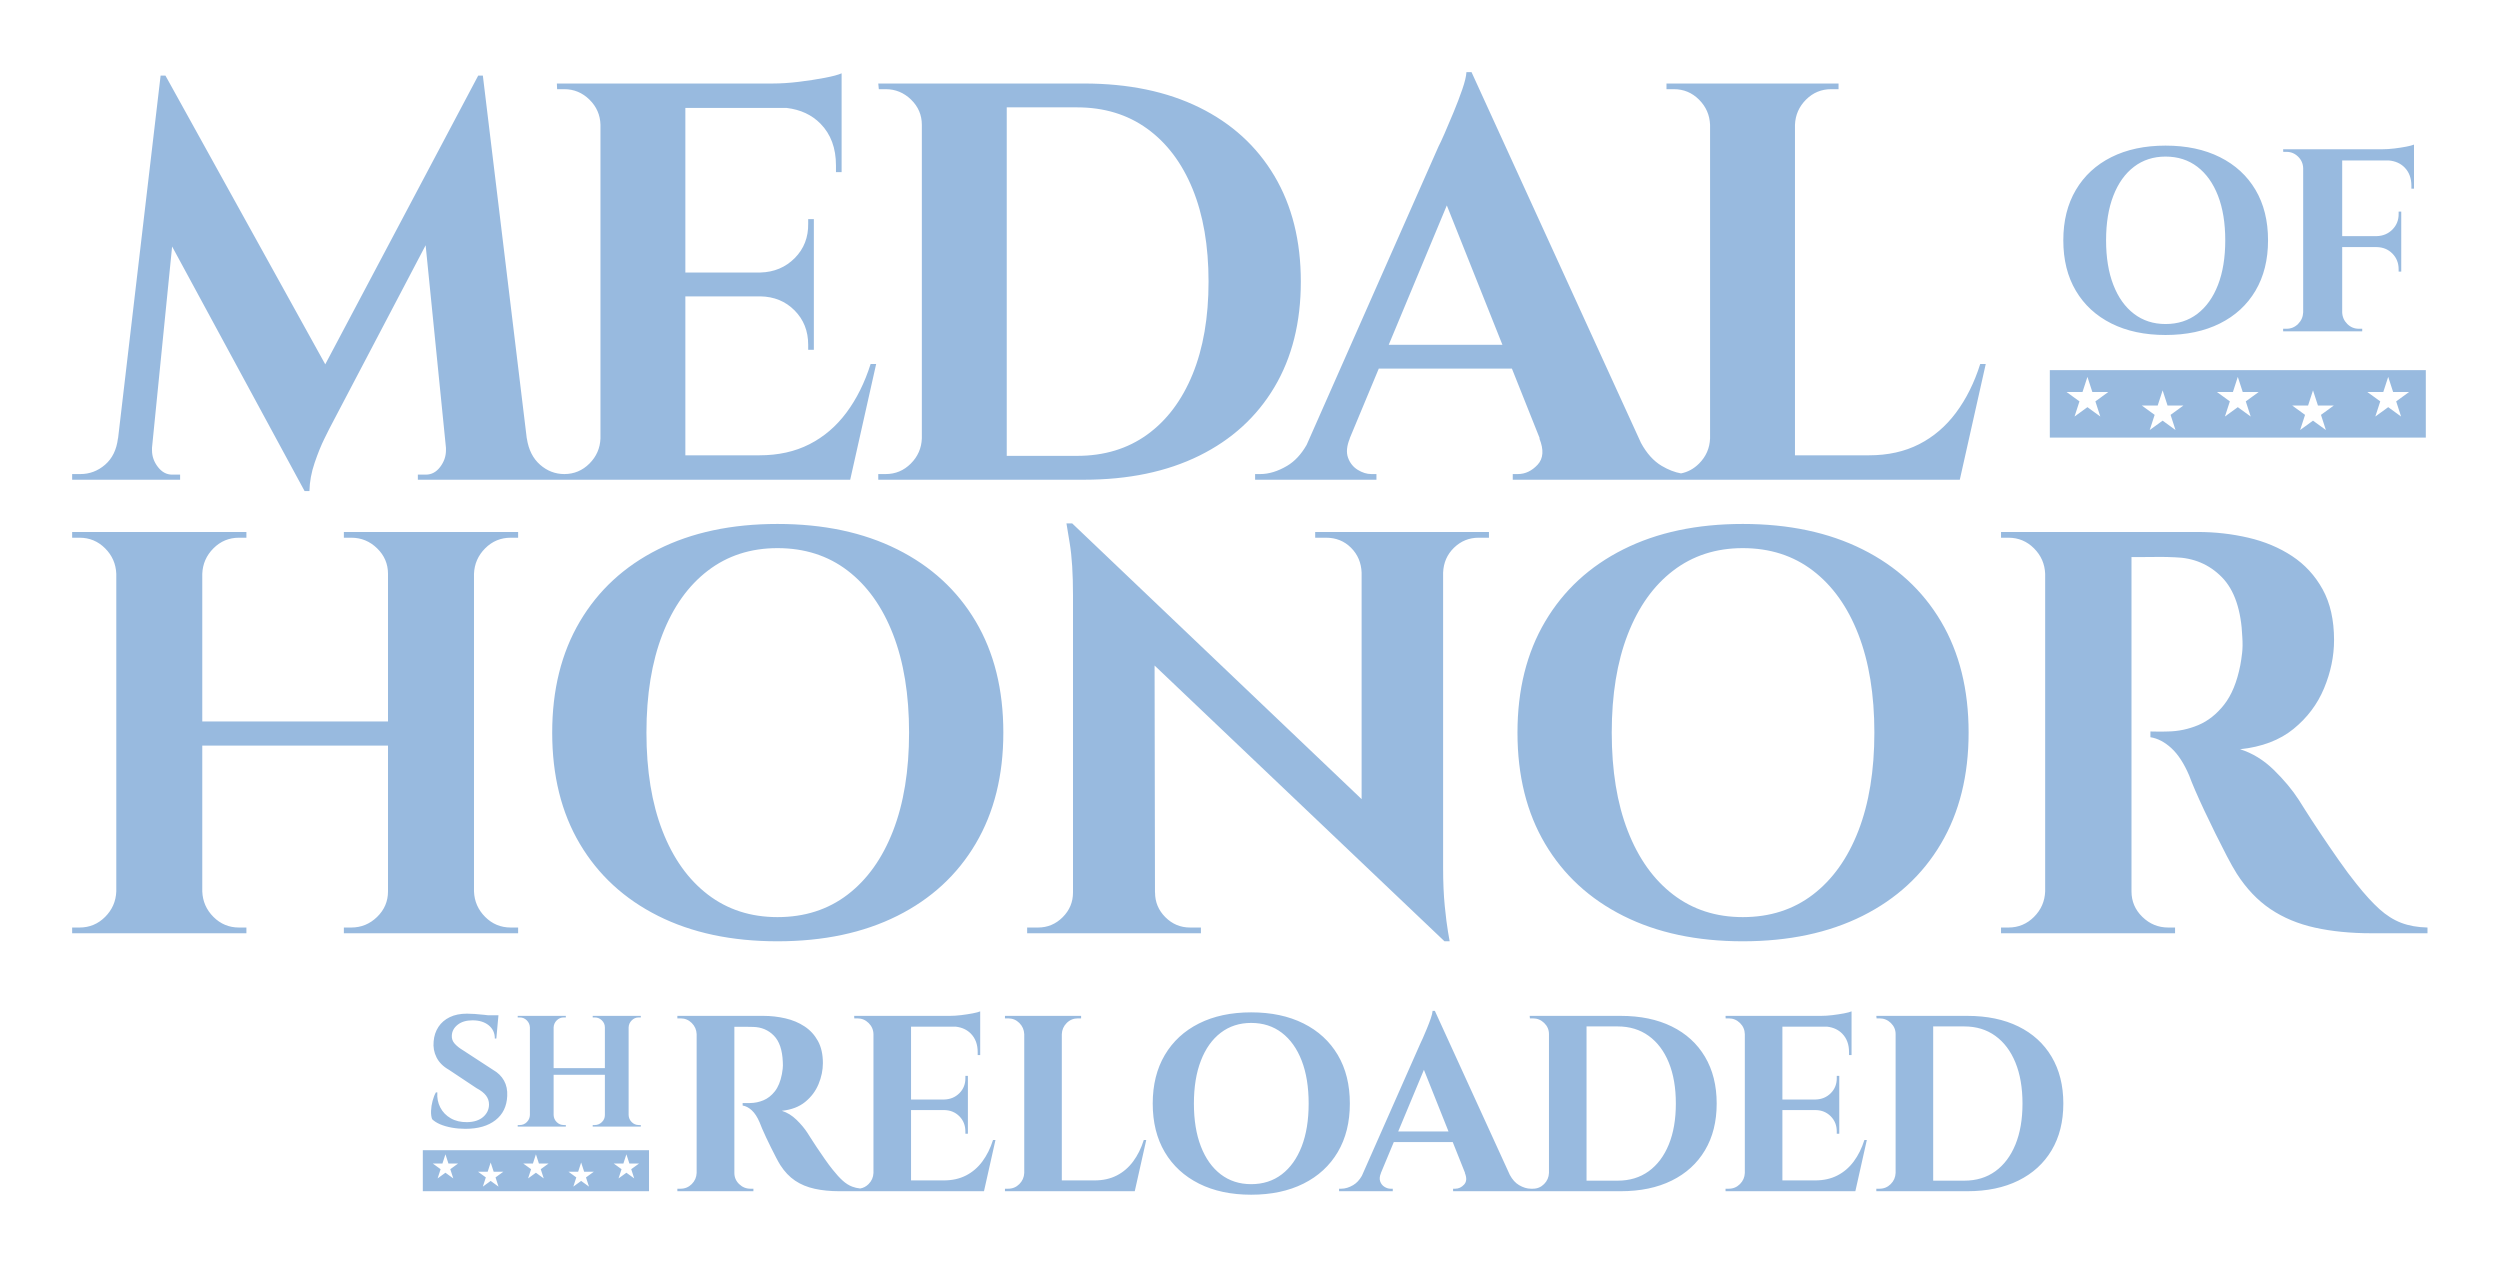
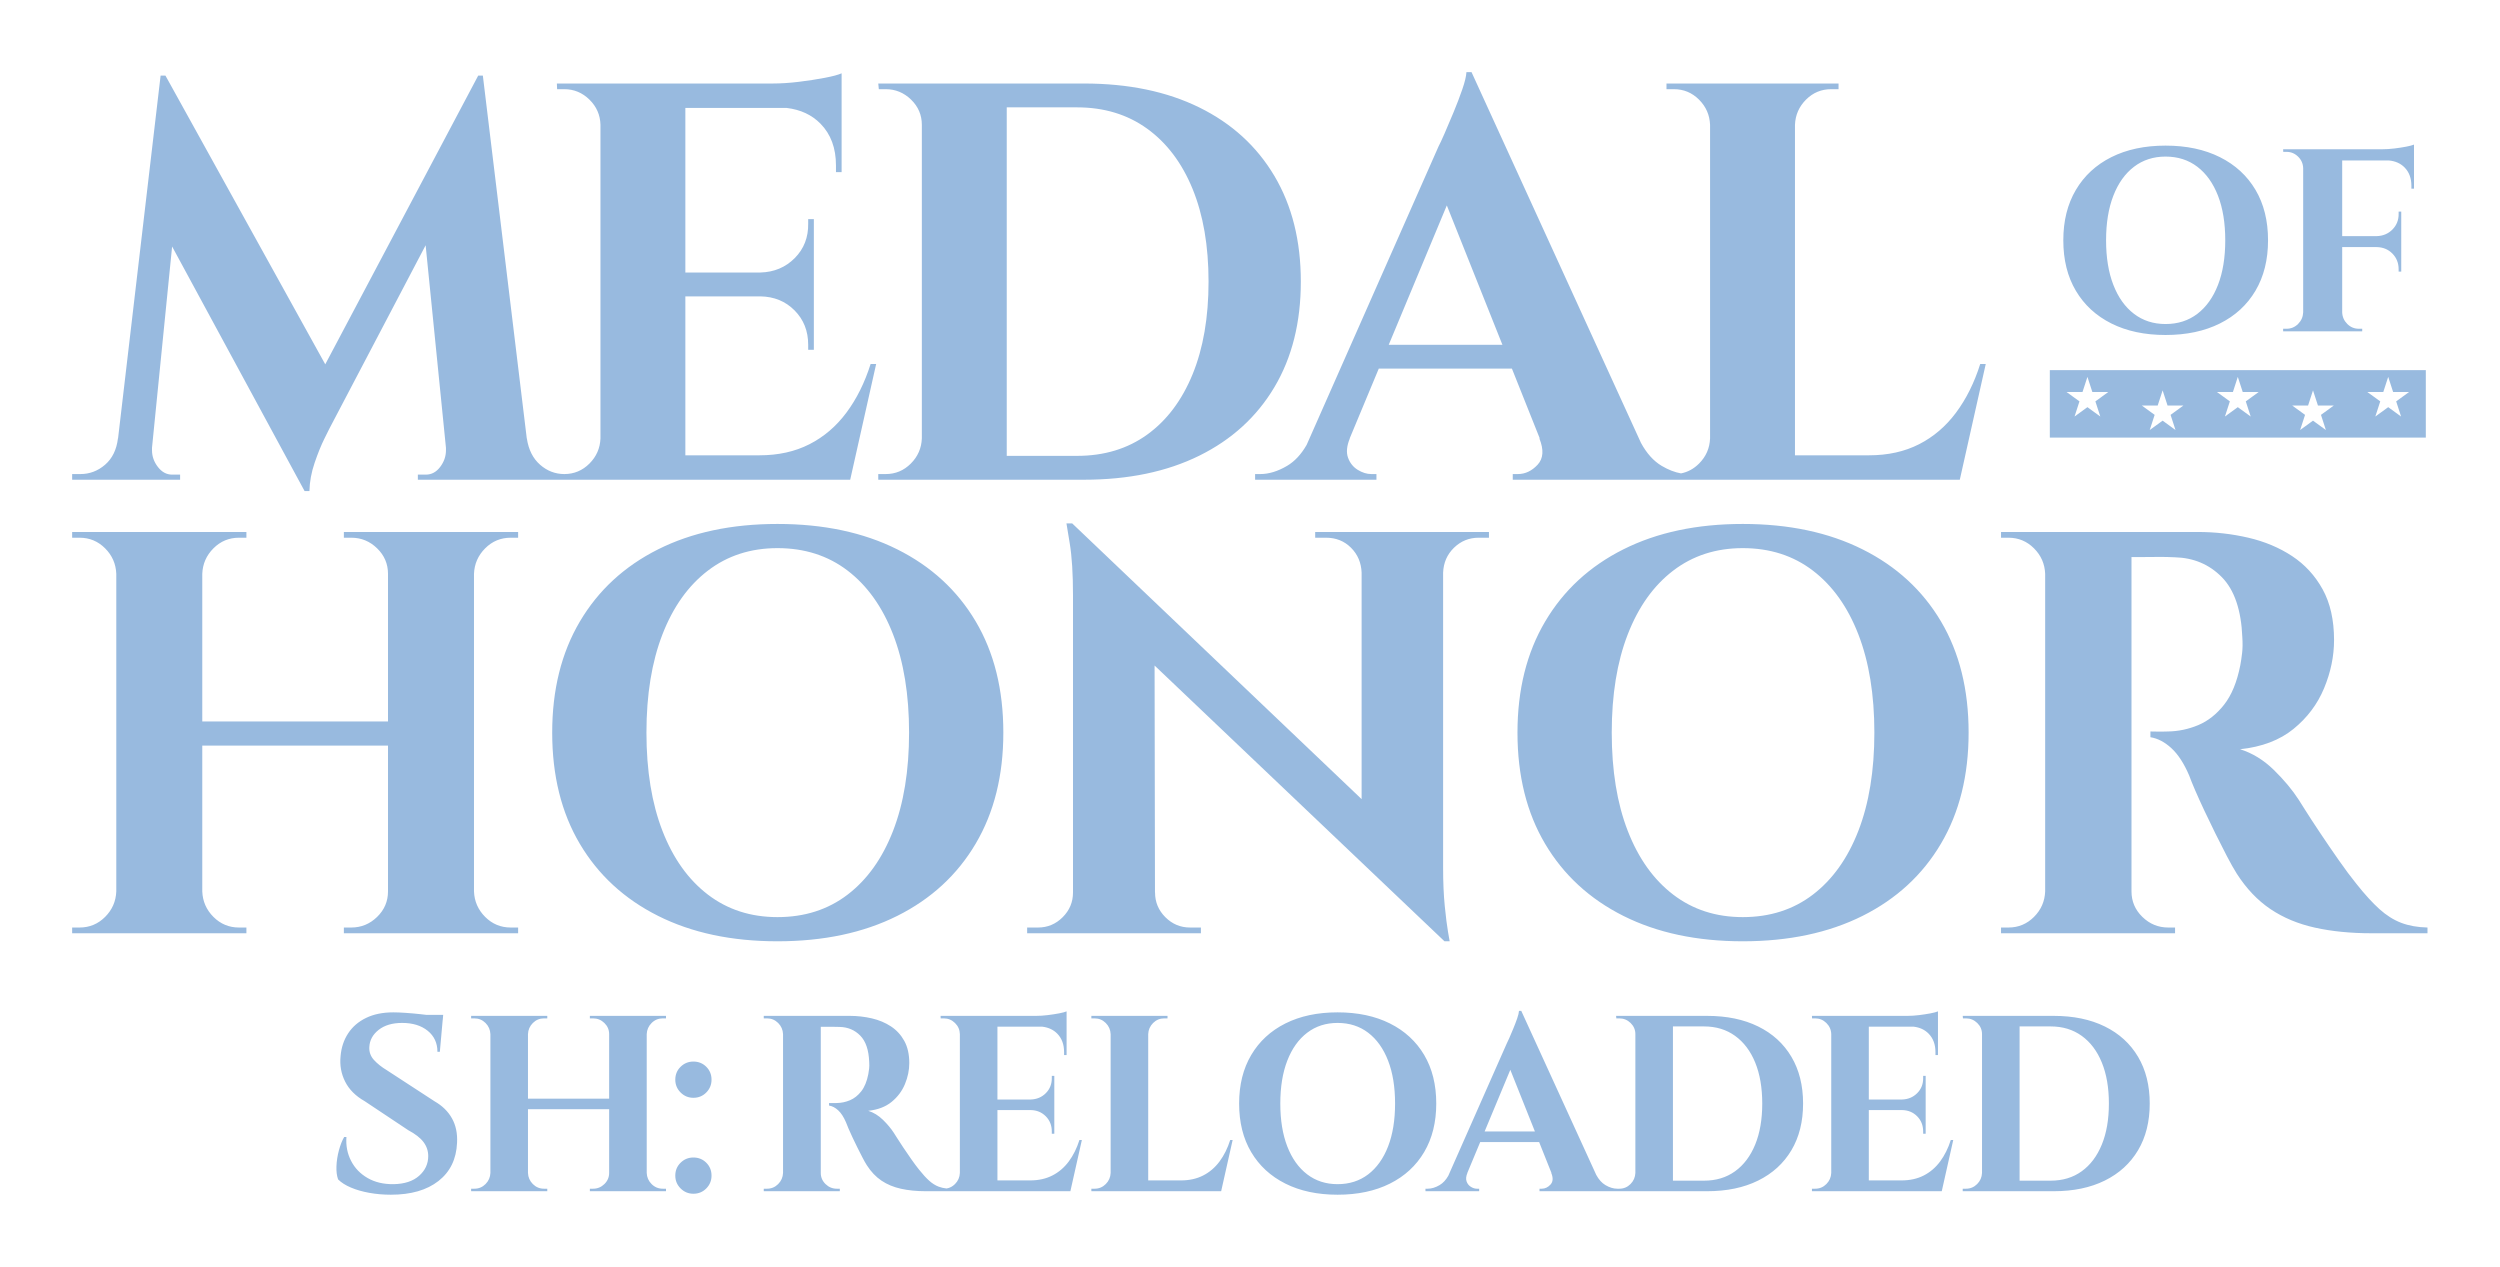
<svg xmlns="http://www.w3.org/2000/svg" viewBox="0 0 1386 702">
-   <path fill="#98badf" d="M431.03 290.48Q469.28 290.48 497.44 304.56Q525.59 318.63 540.92 344.5Q556.25 370.37 556.25 406.16Q556.25 441.77 540.92 467.73Q525.59 493.7 497.44 507.77Q469.28 521.85 431.03 521.85Q392.91 521.85 364.85 507.77Q336.79 493.7 321.46 467.83Q306.14 441.96 306.14 406.16Q306.14 370.56 321.46 344.6Q336.79 318.63 364.85 304.56Q392.91 290.48 431.03 290.48ZM966.19 290.48Q1004.44 290.48 1032.59 304.56Q1060.74 318.63 1076.07 344.5Q1091.4 370.37 1091.4 406.16Q1091.4 441.77 1076.07 467.73Q1060.74 493.7 1032.59 507.77Q1004.44 521.85 966.19 521.85Q928.06 521.85 900 507.77Q871.95 493.7 856.62 467.83Q841.29 441.96 841.29 406.16Q841.29 370.56 856.62 344.6Q871.95 318.63 900 304.56Q928.06 290.48 966.19 290.48ZM600.9 46.3Q637.91 46.3 664.89 59.57Q691.86 72.84 706.52 97.53Q721.18 122.23 721.18 156.13Q721.18 190.03 706.52 214.66Q691.86 239.3 664.89 252.63Q637.91 265.96 600.9 265.96H486.91V262.82H490.99Q499.15 262.82 504.95 257.01Q510.76 251.21 511.07 243.05V69.21Q511.07 61.05 505.11 55.24Q499.15 49.44 490.99 49.44H487.22L486.91 46.3ZM265.12 41.91H267.69L292.04 243.05H292.08Q293.5 252.46 299.41 257.64Q305.28 262.79 312.81 262.82L312.86 262.82L312.9 262.82Q321 262.79 326.78 257.01Q332.58 251.21 332.9 243.05V69.21Q332.7 61.05 326.8 55.24Q320.89 49.44 312.81 49.44H308.86L308.73 46.3H428.31Q435.21 46.3 442.9 45.36Q450.59 44.42 457.18 43.16Q463.77 41.91 466.59 40.65V95.43H463.46V91.69Q463.46 77.3 454.88 68.57Q447.68 61.23 436.14 59.84H379.96V151.08H421.57Q432.98 150.77 440.62 143.08Q448.25 135.38 448.06 123.96V121.48H451.2V193.92H448.06V191.12Q448.06 179.7 440.52 172.1Q432.98 164.5 421.57 164.31H379.96V252.42H421.03Q436.71 252.42 448.74 246.29Q460.78 240.16 469.27 228.74Q477.77 217.33 482.67 201.79H485.74L471.35 265.96H231.66V263.13H236.11Q240.79 263.13 244.01 258.9Q247.24 254.66 247.24 249.64V248.29L235.97 135.97L182.64 237.58L179.89 243.11Q177.14 248.63 174.43 256.58Q171.71 264.52 171.55 272.26H168.87L95.42 136.66L84.27 248.23V249.64Q84.27 254.66 87.55 258.9Q90.83 263.13 95.39 263.13H99.85V265.96H40V262.82H44.56Q52.27 262.82 58.26 257.64Q64.25 252.46 65.39 243.05H65.45L89.04 41.91H91.72L180.32 201.98ZM815.82 40 909.76 245.54Q914.5 254.27 921.23 258.27Q926.7 261.52 931.95 262.45Q937.6 261.35 941.94 257.01Q947.75 251.21 948.06 243.05V69.21Q947.75 61.05 941.94 55.24Q936.14 49.44 927.98 49.44H923.9V46.3H1019.29V49.44H1015.21Q1007.06 49.44 1001.25 55.24Q995.45 61.05 995.13 69.21V252.42H1036.19Q1051.87 252.42 1063.91 246.29Q1075.95 240.16 1084.44 228.74Q1092.94 217.33 1097.84 201.79H1100.9L1086.51 265.96H838.67V262.82H841.49Q847.64 262.82 852.45 257.64Q857.25 252.46 853.42 243.05H853.64L838.21 204.37H764.39L748.27 243.05H748.35Q745.77 249.33 747.34 253.72Q748.91 258.11 752.71 260.47Q756.51 262.82 760.27 262.82H763.1V265.96H695.83V262.82H698.66Q705.87 262.82 713.56 258.27Q719.89 254.53 724.4 246.65L797.57 81.08Q798.52 79.37 800.82 74.11Q803.12 68.86 805.85 62.26Q808.59 55.66 810.69 49.56Q812.8 43.46 812.99 40ZM431.03 508.45Q453.61 508.45 469.93 495.97Q486.25 483.49 495.12 460.62Q503.99 437.75 503.99 406.16Q503.99 374.58 495.12 351.71Q486.25 328.84 469.93 316.36Q453.61 303.88 431.03 303.88Q408.77 303.88 392.45 316.36Q376.13 328.84 367.26 351.71Q358.39 374.58 358.39 406.16Q358.39 437.75 367.26 460.62Q376.13 483.49 392.45 495.97Q408.77 508.45 431.03 508.45ZM966.19 508.45Q988.76 508.45 1005.08 495.97Q1021.41 483.49 1030.28 460.62Q1039.15 437.75 1039.15 406.16Q1039.15 374.58 1030.28 351.71Q1021.41 328.84 1005.08 316.36Q988.76 303.88 966.19 303.88Q943.93 303.88 927.61 316.36Q911.29 328.84 902.42 351.71Q893.55 374.58 893.55 406.16Q893.55 437.75 902.42 460.62Q911.29 483.49 927.61 495.97Q943.93 508.45 966.19 508.45ZM64.47 494.2V318.13Q64.15 309.87 58.27 303.99Q52.39 298.11 44.13 298.11H40V294.93H136.61V298.11H132.48Q124.22 298.11 118.34 303.99Q112.46 309.87 112.14 318.13V399.97H215.11V318.13Q215.11 309.87 209.07 303.99Q203.03 298.11 194.77 298.11H190.64V294.93H287.25V298.11H283.12Q274.86 298.11 268.98 303.99Q263.1 309.87 262.78 318.13V494.2Q263.1 502.46 268.98 508.34Q274.86 514.22 283.12 514.22H287.25V517.4H190.64V514.22H194.77Q203.03 514.22 209.07 508.34Q215.11 502.46 215.11 494.2V413.36H112.14V494.2Q112.46 502.46 118.34 508.34Q124.22 514.22 132.48 514.22H136.61V517.4H40V514.22H44.13Q52.39 514.22 58.27 508.34Q64.15 502.46 64.47 494.2ZM1133.84 494.2V318.13Q1133.52 309.87 1127.64 303.99Q1121.76 298.11 1113.5 298.11H1109.37V294.93H1218.52Q1232.82 294.93 1246.45 298.1Q1260.07 301.27 1270.72 308.28Q1281.37 315.3 1287.68 326.74Q1294 338.19 1294 354.87Q1294 368.2 1288.49 381.51Q1282.98 394.81 1271.51 404.13Q1260.05 413.45 1241.9 415.38Q1252.13 418.57 1260.61 426.85Q1269.08 435.13 1274.43 443.42Q1274.82 443.99 1278.04 449.13Q1281.27 454.27 1286.25 461.72Q1291.22 469.17 1296.54 476.78Q1301.86 484.4 1306.44 490.06Q1313.37 498.79 1319.15 504Q1324.93 509.21 1331.24 511.62Q1337.55 514.02 1345.8 514.22V517.4H1314.81Q1297.49 517.4 1283.47 514.3Q1269.45 511.2 1258.76 504.01Q1248.08 496.82 1240.1 484.41Q1237.6 480.44 1234.56 474.59Q1231.53 468.75 1228.25 462.16Q1224.98 455.57 1222.06 449.33Q1219.13 443.1 1216.93 437.99Q1214.73 432.88 1213.71 430Q1209.41 419.93 1203.83 414.8Q1198.26 409.67 1192.19 408.71V405.53Q1192.96 405.53 1195.86 405.59Q1198.76 405.65 1201.89 405.53Q1210.54 405.4 1218.66 402.02Q1226.77 398.64 1233.04 390.68Q1239.3 382.73 1242.02 368.81Q1242.58 365.89 1243.03 362Q1243.47 358.11 1243.15 353.41Q1242.25 330.64 1231.8 319.99Q1221.35 309.34 1205.67 308.96Q1201.21 308.71 1195.98 308.77Q1190.76 308.84 1186.52 308.84H1181.7V494.2Q1181.7 502.46 1187.74 508.34Q1193.78 514.22 1202.04 514.22H1205.85V517.4H1109.37V514.22H1113.5Q1121.76 514.22 1127.64 508.34Q1133.52 502.46 1133.84 494.2ZM594.42 290.17 754.88 443.04V317.5Q754.57 309.23 749.01 303.67Q743.44 298.11 735.18 298.11H729.14V294.93H825.48V298.11H819.76Q811.82 298.11 806.09 303.67Q800.37 309.23 800.06 317.5V481.17Q800.06 493.07 800.98 502.35Q801.91 511.63 802.8 516.74L803.69 521.85H800.83L640.1 368.97L640.32 494.83H640.36Q640.36 502.78 646.08 508.5Q651.8 514.22 659.75 514.22H665.78V517.4H569.45V514.22H575.48Q583.43 514.22 589.15 508.5Q594.87 502.78 594.87 494.83V329.89Q594.87 312.14 593.05 301.15L591.24 290.17ZM558.14 59.52V252.73H597.09Q619.7 252.73 636.01 240.94Q652.31 229.15 661.17 207.51Q670.02 185.87 670.02 156.13Q670.02 126.38 661.17 104.74Q652.31 83.1 635.94 71.31Q619.58 59.52 597.09 59.52ZM795.48 560.41 837.05 651.37Q839.15 655.24 842.13 657.01Q845.52 659.02 848.71 659.02H849.86Q853.47 659.02 856.04 656.45Q858.61 653.88 858.75 650.27V573.33Q858.75 569.72 856.11 567.15Q853.47 564.59 849.86 564.59H848.19L848.05 563.2H898.5Q914.88 563.2 926.82 569.07Q938.76 574.94 945.24 585.87Q951.73 596.8 951.73 611.8Q951.73 626.81 945.24 637.71Q938.76 648.61 926.82 654.51Q914.88 660.41 898.5 660.41H805.59V659.02H806.84Q809.57 659.02 811.69 656.73Q813.82 654.44 812.12 650.27H812.22L805.39 633.15H772.72L765.59 650.27H765.62Q764.48 653.05 765.18 654.99Q765.87 656.94 767.55 657.98Q769.23 659.02 770.9 659.02H772.15V660.41H742.38V659.02H743.63Q746.83 659.02 750.23 657.01Q753.03 655.35 755.03 651.86L787.41 578.59Q787.83 577.83 788.84 575.51Q789.86 573.18 791.07 570.26Q792.28 567.34 793.21 564.64Q794.15 561.94 794.23 560.41ZM1200.58 80.73Q1217.93 80.73 1230.71 87.12Q1243.49 93.51 1250.44 105.24Q1257.4 116.98 1257.4 133.23Q1257.4 149.38 1250.44 161.17Q1243.49 172.95 1230.71 179.33Q1217.93 185.72 1200.58 185.72Q1183.28 185.72 1170.54 179.33Q1157.81 172.95 1150.86 161.21Q1143.9 149.47 1143.9 133.23Q1143.9 117.07 1150.86 105.29Q1157.81 93.51 1170.54 87.12Q1183.28 80.73 1200.58 80.73ZM693.64 561.25Q710.36 561.25 722.66 567.4Q734.96 573.55 741.66 584.86Q748.36 596.16 748.36 611.8Q748.36 627.36 741.66 638.71Q734.96 650.05 722.66 656.2Q710.36 662.35 693.64 662.35Q676.98 662.35 664.72 656.2Q652.46 650.05 645.76 638.75Q639.07 627.45 639.07 611.8Q639.07 596.24 645.76 584.9Q652.46 573.55 664.72 567.4Q676.98 561.25 693.64 561.25ZM1090.68 563.2Q1107.06 563.2 1119 569.07Q1130.94 574.94 1137.42 585.87Q1143.91 596.8 1143.91 611.8Q1143.91 626.81 1137.42 637.71Q1130.94 648.61 1119 654.51Q1107.06 660.41 1090.68 660.41H1040.23V659.02H1042.04Q1045.65 659.02 1048.22 656.45Q1050.79 653.88 1050.93 650.27V573.33Q1050.93 569.72 1048.29 567.15Q1045.65 564.59 1042.04 564.59H1040.37L1040.23 563.2ZM1136.42 205.2H1344.87V242.59H1136.42ZM551.89 632.01 545.52 660.41H465.3Q457.73 660.41 451.61 659.05Q445.48 657.7 440.81 654.56Q436.14 651.42 432.65 645.99Q431.56 644.26 430.24 641.7Q428.91 639.15 427.48 636.27Q426.05 633.39 424.77 630.67Q423.49 627.94 422.53 625.71Q421.57 623.48 421.12 622.22Q419.24 617.82 416.81 615.58Q414.37 613.33 411.72 612.91V611.52Q412.05 611.52 413.32 611.55Q414.59 611.58 415.96 611.52Q419.74 611.47 423.28 609.99Q426.83 608.51 429.57 605.04Q432.31 601.56 433.49 595.48Q433.74 594.21 433.93 592.5Q434.13 590.8 433.99 588.75Q433.6 578.8 429.03 574.15Q424.46 569.49 417.61 569.33Q415.66 569.22 413.38 569.25Q411.09 569.27 409.24 569.27H407.13V650.27Q407.13 653.88 409.77 656.45Q412.41 659.02 416.02 659.02H417.69V660.41H375.53V659.02H377.33Q380.94 659.02 383.51 656.45Q386.08 653.88 386.22 650.27V573.33Q386.08 569.72 383.51 567.15Q380.94 564.59 377.33 564.59H375.53V563.2H423.22Q429.47 563.2 435.43 564.58Q441.38 565.96 446.03 569.03Q450.69 572.09 453.45 577.1Q456.21 582.1 456.21 589.39Q456.21 595.21 453.8 601.03Q451.39 606.84 446.38 610.91Q441.37 614.99 433.44 615.83Q437.91 617.22 441.61 620.84Q445.32 624.46 447.66 628.08Q447.82 628.33 449.24 630.58Q450.65 632.82 452.82 636.08Q454.99 639.33 457.32 642.66Q459.64 645.99 461.64 648.46Q464.67 652.28 467.2 654.55Q469.72 656.83 472.48 657.88Q474.47 658.64 476.89 658.9Q479.53 658.46 481.54 656.45Q484.11 653.88 484.25 650.27V573.33Q484.16 569.72 481.55 567.15Q478.94 564.59 475.36 564.59H473.61L473.56 563.2H526.48Q529.53 563.2 532.93 562.78Q536.34 562.36 539.25 561.81Q542.17 561.25 543.42 560.7V584.94H542.03V583.28Q542.03 576.92 538.24 573.05Q535.05 569.8 529.94 569.19H505.08V609.57H523.49Q528.54 609.43 531.92 606.03Q535.3 602.62 535.21 597.57V596.47H536.6V628.53H535.21V627.29Q535.21 622.23 531.88 618.87Q528.54 615.51 523.49 615.42H505.08V654.42H523.25Q530.19 654.42 535.52 651.7Q540.84 648.99 544.6 643.94Q548.36 638.89 550.53 632.01ZM1200.58 179.64Q1210.82 179.64 1218.23 173.98Q1225.63 168.32 1229.66 157.94Q1233.68 147.56 1233.68 133.23Q1233.68 118.89 1229.66 108.51Q1225.63 98.14 1218.23 92.47Q1210.82 86.81 1200.58 86.81Q1190.48 86.81 1183.07 92.47Q1175.66 98.14 1171.64 108.51Q1167.61 118.89 1167.61 133.23Q1167.61 147.56 1171.64 157.94Q1175.66 168.32 1183.07 173.98Q1190.48 179.64 1200.58 179.64ZM693.64 656.5Q703.51 656.5 710.64 651.05Q717.77 645.59 721.65 635.6Q725.52 625.61 725.52 611.8Q725.52 598 721.65 588.01Q717.77 578.01 710.64 572.56Q703.51 567.11 693.64 567.11Q683.92 567.11 676.78 572.56Q669.65 578.01 665.78 588.01Q661.9 598 661.9 611.8Q661.9 625.61 665.78 635.6Q669.65 645.59 676.78 651.05Q683.92 656.5 693.64 656.5ZM879.58 569.05V654.56H896.82Q906.82 654.56 914.04 649.34Q921.25 644.12 925.17 634.54Q929.09 624.97 929.09 611.8Q929.09 598.64 925.17 589.06Q921.25 579.48 914.01 574.27Q906.77 569.05 896.82 569.05ZM1071.76 569.05V654.56H1089Q1099 654.56 1106.22 649.34Q1113.43 644.12 1117.35 634.54Q1121.27 624.97 1121.27 611.8Q1121.27 598.64 1117.35 589.06Q1113.43 579.48 1106.19 574.27Q1098.95 569.05 1089 569.05ZM1034.97 632.01 1028.61 660.41H956.64V659.02H958.45Q962.06 659.02 964.63 656.45Q967.2 653.88 967.33 650.27V573.33Q967.25 569.72 964.64 567.15Q962.02 564.59 958.45 564.59H956.7L956.64 563.2H1009.56Q1012.62 563.2 1016.02 562.78Q1019.42 562.36 1022.34 561.81Q1025.25 561.25 1026.5 560.7V584.94H1025.11V583.28Q1025.11 576.92 1021.32 573.05Q1018.13 569.8 1013.02 569.19H988.16V609.57H1006.58Q1011.63 609.43 1015.01 606.03Q1018.38 602.62 1018.3 597.57V596.47H1019.69V628.53H1018.3V627.29Q1018.3 622.23 1014.96 618.87Q1011.63 615.51 1006.58 615.42H988.16V654.42H1006.34Q1013.28 654.42 1018.6 651.7Q1023.93 648.99 1027.69 643.94Q1031.45 638.89 1033.62 632.01ZM1331.25 117.3V150.59H1329.8V149.31Q1329.8 144.06 1326.34 140.57Q1322.88 137.07 1317.63 136.99H1298.51V173.17Q1298.65 176.92 1301.32 179.59Q1303.99 182.26 1307.74 182.26H1309.61V183.7H1265.77V182.26H1267.65Q1271.4 182.26 1274.07 179.59Q1276.73 176.92 1276.88 173.17V93.28Q1276.79 89.53 1274.08 86.86Q1271.36 84.19 1267.65 84.19H1265.83L1265.77 82.75H1320.73Q1323.9 82.75 1327.43 82.32Q1330.97 81.89 1334 81.31Q1337.02 80.73 1338.32 80.16V104.6H1336.88V103.04Q1336.88 96.66 1333.08 92.82Q1329.78 89.48 1324.46 88.97H1298.51V130.91H1317.63Q1322.88 130.77 1326.38 127.23Q1329.89 123.69 1329.8 118.45V117.3ZM234.41 637.67H359.81V660.41H234.41ZM635.48 632.01 629.11 660.41H557.15V659.02H558.95Q562.56 659.02 565.13 656.45Q567.7 653.88 567.84 650.27V573.33Q567.7 569.72 565.13 567.15Q562.56 564.59 558.95 564.59H557.15V563.2H599.36V564.59H597.56Q593.95 564.59 591.38 567.15Q588.81 569.72 588.67 573.33V654.42H606.84Q613.78 654.42 619.11 651.7Q624.43 648.99 628.19 643.94Q631.95 638.89 634.12 632.01ZM802.12 113.88 769.91 191.15H832.94ZM293.78 618.19V569.6Q293.69 567.32 292.07 565.7Q290.44 564.07 288.16 564.07H287.02V563.2H313.69V564.07H312.55Q310.27 564.07 308.64 565.7Q307.02 567.32 306.93 569.6V592.18H335.35V569.6Q335.35 567.32 333.68 565.7Q332.02 564.07 329.74 564.07H328.6V563.2H355.26V564.07H354.12Q351.84 564.07 350.22 565.7Q348.59 567.32 348.51 569.6V618.19Q348.59 620.47 350.22 622.09Q351.84 623.72 354.12 623.72H355.26V624.59H328.6V623.72H329.74Q332.02 623.72 333.68 622.09Q335.35 620.47 335.35 618.19V595.88H306.93V618.19Q307.02 620.47 308.64 622.09Q310.27 623.72 312.55 623.72H313.69V624.59H287.02V623.72H288.16Q290.44 623.72 292.07 622.09Q293.69 620.47 293.78 618.19ZM258.88 561.97Q260.61 561.97 263.21 562.14Q265.82 562.32 268.56 562.63Q269.53 562.74 270.43 562.85H276.34L276.18 564.69H276.17L275.17 575.76H274.33Q274.33 571.18 270.93 568.42Q267.53 565.67 261.97 565.67Q256.83 565.67 253.74 568.11Q250.65 570.55 250.49 574.1Q250.33 576.67 252.09 578.62Q253.84 580.56 256.61 582.22L273.35 593.13Q277.37 595.42 279.42 599.08Q281.47 602.74 281.2 607.66Q280.83 616.22 274.69 621.02Q268.56 625.82 258.04 625.82Q254.12 625.82 250.5 625.17Q246.87 624.52 244.04 623.32Q241.2 622.11 239.56 620.46Q238.87 618.58 238.97 615.84Q239.08 613.09 239.83 610.29Q240.58 607.49 241.67 605.61H242.46Q242.13 610.14 244.08 613.95Q246.03 617.76 249.89 619.98Q253.74 622.19 258.98 622.12Q264.71 622.02 267.91 619.2Q271.11 616.38 271.11 612.29Q271.11 609.59 269.46 607.39Q267.81 605.2 264.12 603.23L248.82 593.05Q244.11 590.38 242.02 586.24Q239.93 582.1 240.41 577.32Q240.78 572.79 243.07 569.31Q245.36 565.84 249.36 563.9Q253.35 561.97 258.88 561.97ZM789.42 593.1 775.16 627.3H803.06ZM1198.96 216.42 1196.23 224.81 1187.4 224.81 1194.54 230 1191.81 238.4 1198.96 233.21 1206.1 238.4 1203.37 230 1210.51 224.81 1201.68 224.81ZM1282.33 216.42 1279.6 224.81 1270.78 224.81 1277.92 230 1275.19 238.4 1282.33 233.21 1289.47 238.4 1286.75 230 1293.89 224.81 1285.06 224.81ZM1157.27 208.94 1154.54 217.34 1145.71 217.34 1152.85 222.52 1150.13 230.92 1157.27 225.73 1164.41 230.92 1161.68 222.52 1168.82 217.34 1160 217.34ZM1324.02 208.94 1321.29 217.34 1312.46 217.34 1319.61 222.52 1316.88 230.92 1324.02 225.73 1331.16 230.92 1328.44 222.52 1335.58 217.34 1326.75 217.34ZM1240.64 208.94 1237.92 217.34 1229.09 217.34 1236.23 222.52 1233.5 230.92 1240.64 225.73 1247.79 230.92 1245.06 222.52 1252.2 217.34 1243.37 217.34ZM272.03 644.49 270.37 649.6 265 649.6 269.35 652.75 267.69 657.86 272.03 654.7 276.37 657.86 274.72 652.75 279.06 649.6 273.69 649.6ZM322.19 644.49 320.53 649.6 315.16 649.6 319.5 652.75 317.85 657.86 322.19 654.7 326.53 657.86 324.87 652.75 329.22 649.6 323.85 649.6ZM246.95 639.94 245.29 645.05 239.92 645.05 244.27 648.2 242.61 653.31 246.95 650.16 251.3 653.31 249.64 648.2 253.98 645.05 248.61 645.05ZM297.11 639.94 295.45 645.05 290.08 645.05 294.43 648.2 292.77 653.31 297.11 650.16 301.45 653.31 299.79 648.2 304.14 645.05 298.77 645.05ZM347.27 639.94 345.61 645.05 340.24 645.05 344.58 648.2 342.92 653.31 347.27 650.16 351.61 653.31 349.95 648.2 354.3 645.05 348.93 645.05Z" />
+   <path fill="#98badf" d="M431.03 290.48Q469.28 290.48 497.44 304.56Q525.59 318.63 540.92 344.5Q556.25 370.37 556.25 406.16Q556.25 441.77 540.92 467.73Q525.59 493.7 497.44 507.77Q469.28 521.85 431.03 521.85Q392.91 521.85 364.85 507.77Q336.79 493.7 321.46 467.83Q306.14 441.96 306.14 406.16Q306.14 370.56 321.46 344.6Q336.79 318.63 364.85 304.56Q392.91 290.48 431.03 290.48ZM966.19 290.48Q1004.44 290.48 1032.59 304.56Q1060.74 318.63 1076.07 344.5Q1091.4 370.37 1091.4 406.16Q1091.4 441.77 1076.07 467.73Q1060.74 493.7 1032.59 507.77Q1004.44 521.85 966.19 521.85Q928.06 521.85 900 507.77Q871.95 493.7 856.62 467.83Q841.29 441.96 841.29 406.16Q841.29 370.56 856.62 344.6Q871.95 318.63 900 304.56Q928.06 290.48 966.19 290.48ZM600.9 46.3Q637.91 46.3 664.89 59.57Q691.86 72.84 706.52 97.53Q721.18 122.23 721.18 156.13Q721.18 190.03 706.52 214.66Q691.86 239.3 664.89 252.63Q637.91 265.96 600.9 265.96H486.91V262.82H490.99Q499.15 262.82 504.95 257.01Q510.76 251.21 511.07 243.05V69.21Q511.07 61.05 505.11 55.24Q499.15 49.44 490.99 49.44H487.22L486.91 46.3ZM265.12 41.91H267.69L292.04 243.05H292.08Q293.5 252.46 299.41 257.64Q305.28 262.79 312.81 262.82L312.86 262.82L312.9 262.82Q321 262.79 326.78 257.01Q332.58 251.21 332.9 243.05V69.21Q332.7 61.05 326.8 55.24Q320.89 49.44 312.81 49.44H308.86L308.73 46.3H428.31Q435.21 46.3 442.9 45.36Q450.59 44.42 457.18 43.16Q463.77 41.91 466.59 40.65V95.43H463.46V91.69Q463.46 77.3 454.88 68.57Q447.68 61.23 436.14 59.84H379.96V151.08H421.57Q432.98 150.77 440.62 143.08Q448.25 135.38 448.06 123.96V121.48H451.2V193.92H448.06V191.12Q448.06 179.7 440.52 172.1Q432.98 164.5 421.57 164.31H379.96V252.42H421.03Q436.71 252.42 448.74 246.29Q460.78 240.16 469.27 228.74Q477.77 217.33 482.67 201.79H485.74L471.35 265.96H231.66V263.13H236.11Q240.79 263.13 244.01 258.9Q247.24 254.66 247.24 249.64V248.29L235.97 135.97L182.64 237.58L179.89 243.11Q177.14 248.63 174.43 256.58Q171.71 264.52 171.55 272.26H168.87L95.42 136.66L84.27 248.23V249.64Q84.27 254.66 87.55 258.9Q90.83 263.13 95.39 263.13H99.85V265.96H40V262.82H44.56Q52.27 262.82 58.26 257.64Q64.25 252.46 65.39 243.05H65.45L89.04 41.91H91.72L180.32 201.98ZM815.82 40 909.76 245.54Q914.5 254.27 921.23 258.27Q926.7 261.52 931.95 262.45Q937.6 261.35 941.94 257.01Q947.75 251.21 948.06 243.05V69.21Q947.75 61.05 941.94 55.24Q936.14 49.44 927.98 49.44H923.9V46.3H1019.29V49.44H1015.21Q1007.06 49.44 1001.25 55.24Q995.45 61.05 995.13 69.21V252.42H1036.19Q1051.87 252.42 1063.91 246.29Q1075.95 240.16 1084.44 228.74Q1092.94 217.33 1097.84 201.79H1100.9L1086.51 265.96H838.67V262.82H841.49Q847.64 262.82 852.45 257.64Q857.25 252.46 853.42 243.05H853.64L838.21 204.37H764.39L748.27 243.05H748.35Q745.77 249.33 747.34 253.72Q748.91 258.11 752.71 260.47Q756.51 262.82 760.27 262.82H763.1V265.96H695.83V262.82H698.66Q705.87 262.82 713.56 258.27Q719.89 254.53 724.4 246.65L797.57 81.08Q798.52 79.37 800.82 74.11Q803.12 68.86 805.85 62.26Q808.59 55.66 810.69 49.56Q812.8 43.46 812.99 40ZM431.03 508.45Q453.61 508.45 469.93 495.97Q486.25 483.49 495.12 460.62Q503.99 437.75 503.99 406.16Q503.99 374.58 495.12 351.71Q486.25 328.84 469.93 316.36Q453.61 303.88 431.03 303.88Q408.77 303.88 392.45 316.36Q376.13 328.84 367.26 351.71Q358.39 374.58 358.39 406.16Q358.39 437.75 367.26 460.62Q376.13 483.49 392.45 495.97Q408.77 508.45 431.03 508.45ZM966.19 508.45Q988.76 508.45 1005.08 495.97Q1021.41 483.49 1030.28 460.62Q1039.15 437.75 1039.15 406.16Q1039.15 374.58 1030.28 351.71Q1021.41 328.84 1005.08 316.36Q988.76 303.88 966.19 303.88Q943.93 303.88 927.61 316.36Q911.29 328.84 902.42 351.71Q893.55 374.58 893.55 406.16Q893.55 437.75 902.42 460.62Q911.29 483.49 927.61 495.97Q943.93 508.45 966.19 508.45ZM64.47 494.2V318.13Q64.15 309.87 58.27 303.99Q52.39 298.11 44.13 298.11H40V294.93H136.61V298.11H132.48Q124.22 298.11 118.34 303.99Q112.46 309.87 112.14 318.13V399.97H215.11V318.13Q215.11 309.87 209.07 303.99Q203.03 298.11 194.77 298.11H190.64V294.93H287.25V298.11H283.12Q274.86 298.11 268.98 303.99Q263.1 309.87 262.78 318.13V494.2Q263.1 502.46 268.98 508.34Q274.86 514.22 283.12 514.22H287.25V517.4H190.64V514.22H194.77Q203.03 514.22 209.07 508.34Q215.11 502.46 215.11 494.2V413.36H112.14V494.2Q112.46 502.46 118.34 508.34Q124.22 514.22 132.48 514.22H136.61V517.4H40V514.22H44.13Q52.39 514.22 58.27 508.34Q64.15 502.46 64.47 494.2ZM1133.84 494.2V318.13Q1133.52 309.87 1127.64 303.99Q1121.76 298.11 1113.5 298.11H1109.37V294.93H1218.52Q1232.82 294.93 1246.45 298.1Q1260.07 301.27 1270.72 308.28Q1281.37 315.3 1287.68 326.74Q1294 338.19 1294 354.87Q1294 368.2 1288.49 381.51Q1282.98 394.81 1271.51 404.13Q1260.05 413.45 1241.9 415.38Q1252.13 418.57 1260.61 426.85Q1269.08 435.13 1274.43 443.42Q1274.82 443.99 1278.04 449.13Q1281.27 454.27 1286.25 461.72Q1291.22 469.17 1296.54 476.78Q1301.86 484.4 1306.44 490.06Q1313.37 498.79 1319.15 504Q1324.93 509.21 1331.24 511.62Q1337.55 514.02 1345.8 514.22V517.4H1314.81Q1297.49 517.4 1283.47 514.3Q1269.45 511.2 1258.76 504.01Q1248.08 496.82 1240.1 484.41Q1237.6 480.44 1234.56 474.59Q1231.53 468.75 1228.25 462.16Q1224.98 455.57 1222.06 449.33Q1219.13 443.1 1216.93 437.99Q1214.73 432.88 1213.71 430Q1209.41 419.93 1203.83 414.8Q1198.26 409.67 1192.19 408.71V405.53Q1192.96 405.53 1195.86 405.59Q1198.76 405.65 1201.89 405.53Q1210.54 405.4 1218.66 402.02Q1226.77 398.64 1233.04 390.68Q1239.3 382.73 1242.02 368.81Q1242.58 365.89 1243.03 362Q1243.47 358.11 1243.15 353.41Q1242.25 330.64 1231.8 319.99Q1221.35 309.34 1205.67 308.96Q1201.21 308.71 1195.98 308.77Q1190.76 308.84 1186.52 308.84H1181.7V494.2Q1181.7 502.46 1187.74 508.34Q1193.78 514.22 1202.04 514.22H1205.85V517.4H1109.37V514.22H1113.5Q1121.76 514.22 1127.64 508.34Q1133.52 502.46 1133.84 494.2ZM594.42 290.17 754.88 443.04V317.5Q754.57 309.23 749.01 303.67Q743.44 298.11 735.18 298.11H729.14V294.93H825.48V298.11H819.76Q811.82 298.11 806.09 303.67Q800.37 309.23 800.06 317.5V481.17Q800.06 493.07 800.98 502.35Q801.91 511.63 802.8 516.74L803.69 521.85H800.83L640.1 368.97L640.32 494.83H640.36Q640.36 502.78 646.08 508.5Q651.8 514.22 659.75 514.22H665.78V517.4H569.45V514.22H575.48Q583.43 514.22 589.15 508.5Q594.87 502.78 594.87 494.83V329.89Q594.87 312.14 593.05 301.15L591.24 290.17ZM558.14 59.52V252.73H597.09Q619.7 252.73 636.01 240.94Q652.31 229.15 661.17 207.51Q670.02 185.87 670.02 156.13Q670.02 126.38 661.17 104.74Q652.31 83.1 635.94 71.31Q619.58 59.52 597.09 59.52ZM843.38 560.41 884.96 651.37Q887.06 655.24 890.03 657.01Q893.42 659.02 896.62 659.02H897.76Q901.37 659.02 903.94 656.45Q906.51 653.88 906.65 650.27V573.33Q906.65 569.72 904.01 567.15Q901.37 564.59 897.76 564.59H896.09L895.96 563.2H946.41Q962.78 563.2 974.72 569.07Q986.66 574.94 993.15 585.87Q999.63 596.8 999.63 611.8Q999.63 626.81 993.15 637.71Q986.66 648.61 974.72 654.51Q962.78 660.41 946.41 660.41H853.5V659.02H854.75Q857.47 659.02 859.59 656.73Q861.72 654.44 860.02 650.27H860.12L853.29 633.15H820.63L813.49 650.27H813.53Q812.38 653.05 813.08 654.99Q813.77 656.94 815.46 657.98Q817.14 659.02 818.8 659.02H820.05V660.41H790.28V659.02H791.53Q794.73 659.02 798.13 657.01Q800.93 655.35 802.93 651.86L835.31 578.59Q835.73 577.83 836.75 575.51Q837.76 573.18 838.97 570.26Q840.18 567.34 841.12 564.64Q842.05 561.94 842.13 560.41ZM1200.58 80.73Q1217.93 80.73 1230.71 87.12Q1243.49 93.51 1250.44 105.24Q1257.4 116.98 1257.4 133.23Q1257.4 149.38 1250.44 161.17Q1243.49 172.95 1230.71 179.33Q1217.93 185.72 1200.58 185.72Q1183.28 185.72 1170.54 179.33Q1157.81 172.95 1150.86 161.21Q1143.9 149.47 1143.9 133.23Q1143.9 117.07 1150.86 105.29Q1157.81 93.51 1170.54 87.12Q1183.28 80.73 1200.58 80.73ZM741.55 561.25Q758.26 561.25 770.56 567.4Q782.86 573.55 789.56 584.86Q796.26 596.16 796.26 611.8Q796.26 627.36 789.56 638.71Q782.86 650.05 770.56 656.2Q758.26 662.35 741.55 662.35Q724.89 662.35 712.63 656.2Q700.36 650.05 693.67 638.75Q686.97 627.45 686.97 611.8Q686.97 596.24 693.67 584.9Q700.36 573.55 712.63 567.4Q724.89 561.25 741.55 561.25ZM1138.59 563.2Q1154.96 563.2 1166.9 569.07Q1178.84 574.94 1185.33 585.87Q1191.81 596.8 1191.81 611.8Q1191.81 626.81 1185.33 637.71Q1178.84 648.61 1166.9 654.51Q1154.96 660.41 1138.59 660.41H1088.13V659.02H1089.94Q1093.55 659.02 1096.12 656.45Q1098.69 653.88 1098.83 650.27V573.33Q1098.83 569.72 1096.19 567.15Q1093.55 564.59 1089.94 564.59H1088.27L1088.13 563.2ZM1136.42 205.2H1344.87V242.59H1136.42ZM599.79 632.01 593.42 660.41H513.21Q505.64 660.41 499.51 659.05Q493.38 657.7 488.71 654.56Q484.04 651.42 480.56 645.99Q479.46 644.26 478.14 641.7Q476.81 639.15 475.38 636.27Q473.95 633.39 472.67 630.67Q471.39 627.94 470.43 625.71Q469.47 623.48 469.02 622.22Q467.14 617.82 464.71 615.58Q462.27 613.33 459.62 612.91V611.52Q459.96 611.52 461.22 611.55Q462.49 611.58 463.86 611.52Q467.64 611.47 471.19 609.99Q474.73 608.51 477.47 605.04Q480.21 601.56 481.39 595.48Q481.64 594.21 481.84 592.5Q482.03 590.8 481.89 588.75Q481.5 578.8 476.93 574.15Q472.36 569.49 465.51 569.33Q463.56 569.22 461.28 569.25Q459 569.27 457.15 569.27H455.04V650.27Q455.04 653.88 457.68 656.45Q460.31 659.02 463.93 659.02H465.59V660.41H423.43V659.02H425.24Q428.85 659.02 431.41 656.45Q433.98 653.88 434.12 650.27V573.33Q433.98 569.72 431.41 567.15Q428.85 564.59 425.24 564.59H423.43V563.2H471.13Q477.38 563.2 483.33 564.58Q489.28 565.96 493.94 569.03Q498.59 572.09 501.35 577.1Q504.11 582.1 504.11 589.39Q504.11 595.21 501.7 601.03Q499.29 606.84 494.28 610.91Q489.27 614.99 481.34 615.83Q485.81 617.22 489.52 620.84Q493.22 624.46 495.56 628.08Q495.73 628.33 497.14 630.58Q498.55 632.82 500.72 636.08Q502.89 639.33 505.22 642.66Q507.55 645.99 509.54 648.46Q512.58 652.28 515.1 654.55Q517.62 656.83 520.38 657.88Q522.37 658.64 524.79 658.9Q527.44 658.46 529.44 656.45Q532.01 653.88 532.15 650.27V573.33Q532.07 569.72 529.45 567.15Q526.84 564.59 523.26 564.59H521.51L521.46 563.2H574.38Q577.43 563.2 580.84 562.78Q584.24 562.36 587.15 561.81Q590.07 561.25 591.32 560.7V584.94H589.93V583.28Q589.93 576.92 586.14 573.05Q582.95 569.8 577.84 569.19H552.98V609.57H571.39Q576.45 609.43 579.82 606.03Q583.2 602.62 583.12 597.57V596.47H584.51V628.53H583.12V627.29Q583.12 622.23 579.78 618.87Q576.45 615.51 571.39 615.42H552.98V654.42H571.15Q578.09 654.42 583.42 651.7Q588.75 648.99 592.51 643.94Q596.27 638.89 598.44 632.01ZM1200.58 179.64Q1210.82 179.64 1218.23 173.98Q1225.63 168.32 1229.66 157.94Q1233.68 147.56 1233.68 133.23Q1233.68 118.89 1229.66 108.51Q1225.63 98.14 1218.23 92.47Q1210.82 86.81 1200.58 86.81Q1190.48 86.81 1183.07 92.47Q1175.66 98.14 1171.64 108.51Q1167.61 118.89 1167.61 133.23Q1167.61 147.56 1171.64 157.94Q1175.66 168.32 1183.07 173.98Q1190.48 179.64 1200.58 179.64ZM741.55 656.5Q751.41 656.5 758.54 651.05Q765.67 645.59 769.55 635.6Q773.43 625.61 773.43 611.8Q773.43 598 769.55 588.01Q765.67 578.01 758.54 572.56Q751.41 567.11 741.55 567.11Q731.82 567.11 724.69 572.56Q717.55 578.01 713.68 588.01Q709.8 598 709.8 611.8Q709.8 625.61 713.68 635.6Q717.55 645.59 724.69 651.05Q731.82 656.5 741.55 656.5ZM271.88 650.27V573.33Q271.74 569.72 269.18 567.15Q266.61 564.59 263 564.59H261.19V563.2H303.41V564.59H301.6Q297.99 564.59 295.42 567.15Q292.85 569.72 292.71 573.33V609.09H337.71V573.33Q337.71 569.72 335.07 567.15Q332.43 564.59 328.82 564.59H327.02V563.2H369.23V564.59H367.43Q363.82 564.59 361.25 567.15Q358.68 569.72 358.54 573.33V650.27Q358.68 653.88 361.25 656.45Q363.82 659.02 367.43 659.02H369.23V660.41H327.02V659.02H328.82Q332.43 659.02 335.07 656.45Q337.71 653.88 337.71 650.27V614.95H292.71V650.27Q292.85 653.88 295.42 656.45Q297.99 659.02 301.6 659.02H303.41V660.41H261.19V659.02H263Q266.61 659.02 269.18 656.45Q271.74 653.88 271.88 650.27ZM927.48 569.05V654.56H944.72Q954.72 654.56 961.94 649.34Q969.16 644.12 973.08 634.54Q976.99 624.97 976.99 611.8Q976.99 598.64 973.08 589.06Q969.16 579.48 961.91 574.27Q954.67 569.05 944.72 569.05ZM1119.66 569.05V654.56H1136.9Q1146.9 654.56 1154.12 649.34Q1161.34 644.12 1165.25 634.54Q1169.17 624.97 1169.17 611.8Q1169.17 598.64 1165.25 589.06Q1161.34 579.48 1154.09 574.27Q1146.85 569.05 1136.9 569.05ZM1082.88 632.01 1076.51 660.41H1004.54V659.02H1006.35Q1009.96 659.02 1012.53 656.45Q1015.1 653.88 1015.24 650.27V573.33Q1015.15 569.72 1012.54 567.15Q1009.93 564.59 1006.35 564.59H1004.6L1004.54 563.2H1057.46Q1060.52 563.2 1063.92 562.78Q1067.32 562.36 1070.24 561.81Q1073.16 561.25 1074.41 560.7V584.94H1073.02V583.28Q1073.02 576.92 1069.22 573.05Q1066.03 569.8 1060.93 569.19H1036.07V609.57H1054.48Q1059.53 609.43 1062.91 606.03Q1066.29 602.62 1066.2 597.57V596.47H1067.59V628.53H1066.2V627.29Q1066.2 622.23 1062.87 618.87Q1059.53 615.51 1054.48 615.42H1036.07V654.42H1054.24Q1061.18 654.42 1066.51 651.7Q1071.83 648.99 1075.59 643.94Q1079.35 638.89 1081.52 632.01ZM1331.25 117.3V150.59H1329.8V149.31Q1329.8 144.06 1326.34 140.57Q1322.88 137.07 1317.63 136.99H1298.51V173.17Q1298.65 176.92 1301.32 179.59Q1303.99 182.26 1307.74 182.26H1309.61V183.7H1265.77V182.26H1267.65Q1271.4 182.26 1274.07 179.59Q1276.73 176.92 1276.88 173.17V93.28Q1276.79 89.53 1274.08 86.86Q1271.36 84.19 1267.65 84.19H1265.83L1265.77 82.75H1320.73Q1323.9 82.75 1327.43 82.32Q1330.97 81.89 1334 81.31Q1337.02 80.73 1338.32 80.16V104.6H1336.88V103.04Q1336.88 96.66 1333.08 92.82Q1329.78 89.48 1324.46 88.97H1298.51V130.91H1317.63Q1322.88 130.77 1326.38 127.23Q1329.89 123.69 1329.8 118.45V117.3ZM218.06 561.25Q220.78 561.25 224.91 561.53Q229.04 561.81 233.37 562.29Q234.91 562.47 236.33 562.64H245.7L245.45 565.56H245.42L243.85 583.1H242.51Q242.51 575.84 237.13 571.47Q231.74 567.11 222.94 567.11Q214.8 567.11 209.91 570.97Q205.02 574.83 204.76 580.46Q204.51 584.53 207.29 587.61Q210.08 590.69 214.45 593.32L240.96 610.59Q247.32 614.22 250.57 620.02Q253.81 625.81 253.39 633.6Q252.8 647.15 243.09 654.75Q233.38 662.35 216.71 662.35Q210.51 662.35 204.78 661.32Q199.04 660.29 194.55 658.38Q190.06 656.48 187.45 653.87Q186.36 650.89 186.53 646.55Q186.7 642.2 187.89 637.76Q189.08 633.32 190.81 630.35H192.06Q191.53 637.52 194.62 643.55Q197.71 649.59 203.81 653.1Q209.91 656.61 218.21 656.5Q227.28 656.34 232.34 651.87Q237.41 647.4 237.41 640.93Q237.41 636.65 234.8 633.17Q232.19 629.7 226.34 626.58L202.13 610.46Q194.67 606.23 191.36 599.68Q188.05 593.13 188.81 585.57Q189.4 578.38 193.02 572.88Q196.64 567.38 202.97 564.32Q209.3 561.25 218.06 561.25ZM683.38 632.01 677.01 660.41H605.05V659.02H606.85Q610.47 659.02 613.03 656.45Q615.6 653.88 615.74 650.27V573.33Q615.6 569.72 613.03 567.15Q610.47 564.59 606.85 564.59H605.05V563.2H647.27V564.59H645.46Q641.85 564.59 639.28 567.15Q636.71 569.72 636.57 573.33V654.42H654.75Q661.68 654.42 667.01 651.7Q672.34 648.99 676.1 643.94Q679.86 638.89 682.03 632.01ZM802.12 113.88 769.91 191.15H832.94ZM837.32 593.1 823.07 627.3H850.96ZM384.42 608.62Q380.27 608.62 377.32 605.67Q374.38 602.73 374.38 598.57Q374.38 594.33 377.32 591.43Q380.27 588.53 384.42 588.53Q388.66 588.53 391.57 591.43Q394.47 594.33 394.47 598.57Q394.47 602.73 391.57 605.67Q388.66 608.62 384.42 608.62ZM384.42 661.81Q380.27 661.81 377.32 658.86Q374.38 655.92 374.38 651.76Q374.38 647.52 377.32 644.62Q380.27 641.72 384.42 641.72Q388.66 641.72 391.57 644.62Q394.47 647.52 394.47 651.76Q394.47 655.92 391.57 658.86Q388.66 661.81 384.42 661.81ZM1198.96 216.42 1196.23 224.81 1187.4 224.81 1194.54 230 1191.81 238.4 1198.96 233.21 1206.1 238.4 1203.37 230 1210.51 224.81 1201.68 224.81ZM1282.33 216.42 1279.6 224.81 1270.78 224.81 1277.92 230 1275.19 238.4 1282.33 233.21 1289.47 238.4 1286.75 230 1293.89 224.81 1285.06 224.81ZM1157.27 208.94 1154.54 217.34 1145.71 217.34 1152.85 222.52 1150.13 230.92 1157.27 225.73 1164.41 230.92 1161.68 222.52 1168.82 217.34 1160 217.34ZM1324.02 208.94 1321.29 217.34 1312.46 217.34 1319.61 222.52 1316.88 230.92 1324.02 225.73 1331.16 230.92 1328.44 222.52 1335.58 217.34 1326.75 217.34ZM1240.64 208.94 1237.92 217.34 1229.09 217.34 1236.23 222.52 1233.5 230.92 1240.64 225.73 1247.79 230.92 1245.06 222.52 1252.2 217.34 1243.37 217.34Z" />
</svg>
